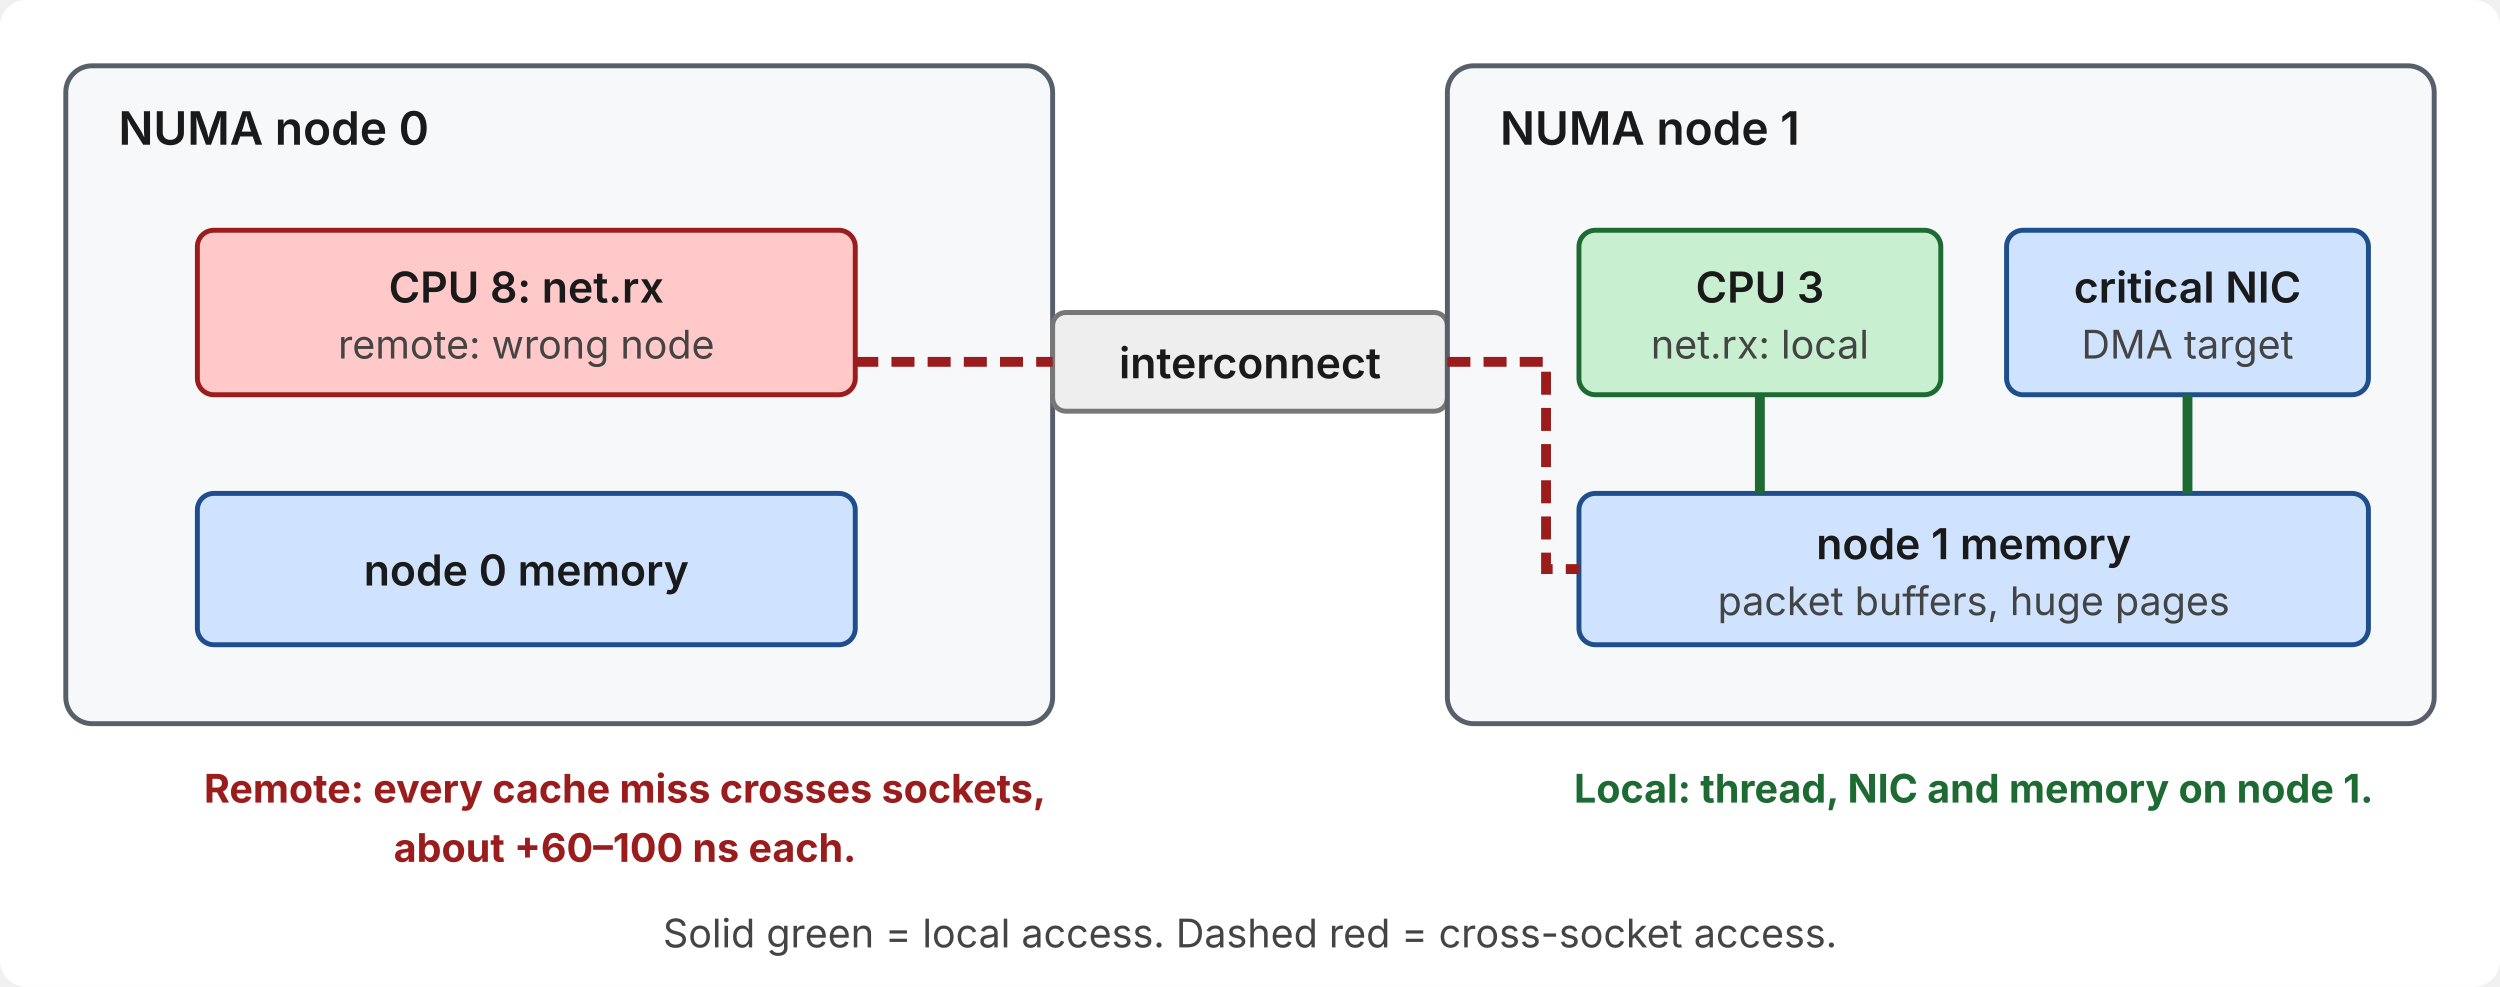
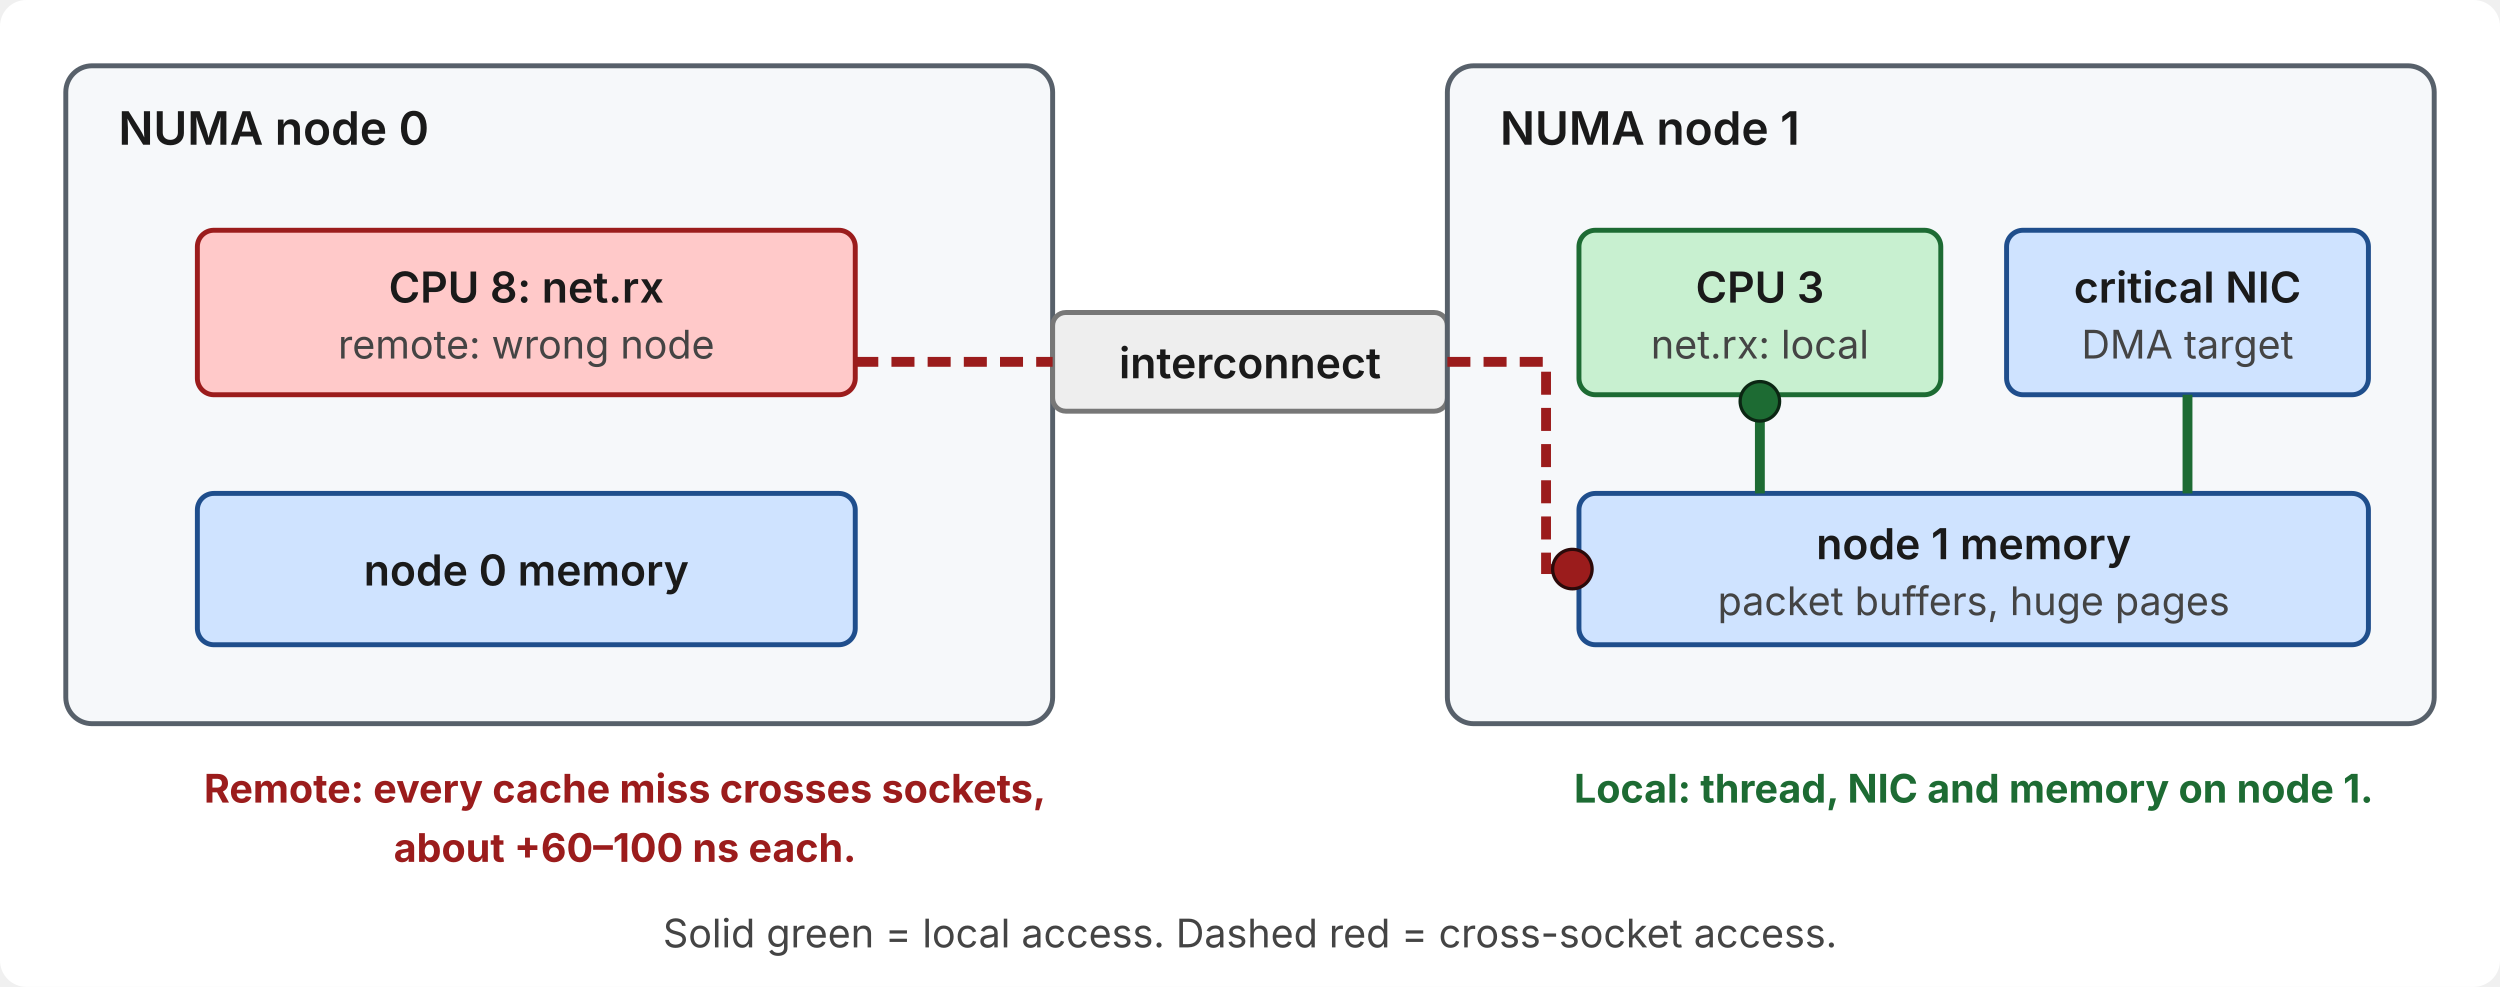
<svg xmlns="http://www.w3.org/2000/svg" viewBox="0 0 760 300" width="760" height="300" role="img" aria-labelledby="t d">
  <style>
  .bg { fill: #ffffff; }
  .sock { fill: #f6f8fa; stroke: #57606a; stroke-width: 1.5; }
  .box { fill: #cfe3ff; stroke: #1f4e8c; stroke-width: 1.5; }
  .app { fill: #c8f0d0; stroke: #1d6b33; stroke-width: 1.5; }
  .wait { fill: #ffc9c9; stroke: #9b1c1c; stroke-width: 1.5; }
  .link { fill: #eeeeee; stroke: #777777; stroke-width: 1.5; }
  .cap { font: 600 14px system-ui, -apple-system, "Segoe UI", sans-serif; fill: #1a1a1a; }
  .lbl { font: 600 13px system-ui, -apple-system, "Segoe UI", sans-serif; fill: #1a1a1a; text-anchor: middle; }
  .sub { font: 12px system-ui, -apple-system, "Segoe UI", sans-serif; fill: #444444; text-anchor: middle; }
  .good { stroke: #1d6b33; stroke-width: 3; fill: none; }
  .bad { stroke: #9b1c1c; stroke-width: 3; fill: none; stroke-dasharray: 7 4; }
  .gtxt { font: 700 12px system-ui, -apple-system, "Segoe UI", sans-serif; fill: #1d6b33; text-anchor: middle; }
  .btxt { font: 700 12px system-ui, -apple-system, "Segoe UI", sans-serif; fill: #9b1c1c; text-anchor: middle; }
+   .tk1 { fill: #1d6b33; stroke: #0b2613; stroke-width: 1; transform: translate(535px, 122px); animation: tk1 7s linear infinite; }
+   @keyframes tk1 { 0% { transform: translate(665px, 122px); } 5% { transform: translate(665px, 122px); } 8.76% { transform: translate(665px, 150px); } 17.5% { transform: translate(600px, 150px); } 26.24% { transform: translate(535px, 150px); } 30% { transform: translate(535px, 122px); } 100% { transform: translate(535px, 122px); } }
+   .tk2 { fill: #9b1c1c; stroke: #2b0a0a; stroke-width: 1; transform: translate(478px, 173px); animation: tk2 7s linear infinite; }
+   @keyframes tk2 { 0% { transform: translate(258px, 110px); } 40% { transform: translate(258px, 110px); } 47.89% { transform: translate(320px, 110px); } 55.89% { transform: translate(320px, 110px); } 71.15% { transform: translate(440px, 110px); } 79.15% { transform: translate(440px, 110px); } 82.97% { transform: translate(470px, 110px); } 90.98% { transform: translate(470px, 173px); } 92% { transform: translate(478px, 173px); } 100% { transform: translate(478px, 173px); } }
+   .pl3 { animation: pl3 7s linear infinite; }
+   @keyframes pl3 { 0%, 47.79% { fill: #eeeeee; } 49.89% { fill: #ff9b9b; } 65.89%, 100% { fill: #eeeeee; } }
  @media (prefers-color-scheme: dark) {
    svg &gt; * { filter: invert(0.88) hue-rotate(180deg); }
+   }
+   @media (prefers-reduced-motion: reduce) {
+     .tk1, .tk2, .pl3 { animation: none; }
  }
</style>
  <rect class="bg" x="0" y="0" width="760" height="300" rx="8" />
  <rect class="sock" x="20" y="20" width="300" height="200" rx="8" />
  <text class="cap" x="36" y="44">NUMA node 0</text>
  <rect class="wait" x="60" y="70" width="200" height="50" rx="5" />
  <text class="lbl" x="160" y="92">CPU 8: net.rx</text>
  <text class="sub" x="160" y="109">remote: wrong node</text>
  <rect class="box" x="60" y="150" width="200" height="46" rx="5" />
  <text class="lbl" x="160" y="178">node 0 memory</text>
-   <rect class="link" x="320" y="95" width="120" height="30" rx="4" />
+   <rect class="link pl3" x="320" y="95" width="120" height="30" rx="4" />
  <text class="lbl" x="380" y="115">interconnect</text>
  <rect class="sock" x="440" y="20" width="300" height="200" rx="8" />
  <text class="cap" x="456" y="44">NUMA node 1</text>
  <rect class="app" x="480" y="70" width="110" height="50" rx="5" />
  <text class="lbl" x="535" y="92">CPU 3</text>
  <text class="sub" x="535" y="109">net.rx: local</text>
  <rect class="box" x="610" y="70" width="110" height="50" rx="5" />
  <text class="lbl" x="665" y="92">critical NIC</text>
  <text class="sub" x="665" y="109">DMA target</text>
  <rect class="box" x="480" y="150" width="240" height="46" rx="5" />
  <text class="lbl" x="600" y="170">node 1 memory</text>
  <text class="sub" x="600" y="187">packet buffers, huge pages</text>
  <path class="good" d="M535 120 L535 150" />
  <path class="good" d="M665 120 L665 150" />
  <path class="bad" d="M260 110 L320 110 M440 110 L470 110 L470 173 L480 173" />
  <text class="gtxt" x="600" y="244">Local: thread, NIC and memory on node 1.</text>
  <text class="btxt" x="190" y="244">Remote: every cache miss crosses sockets,</text>
  <text class="btxt" x="190" y="262">about +60–100 ns each.</text>
  <text class="sub" x="380" y="288">Solid green = local access. Dashed red = cross-socket access.</text>
+   <circle class="tk1" cx="0" cy="0" r="6" />
+   <circle class="tk2" cx="0" cy="0" r="6" />
</svg>
